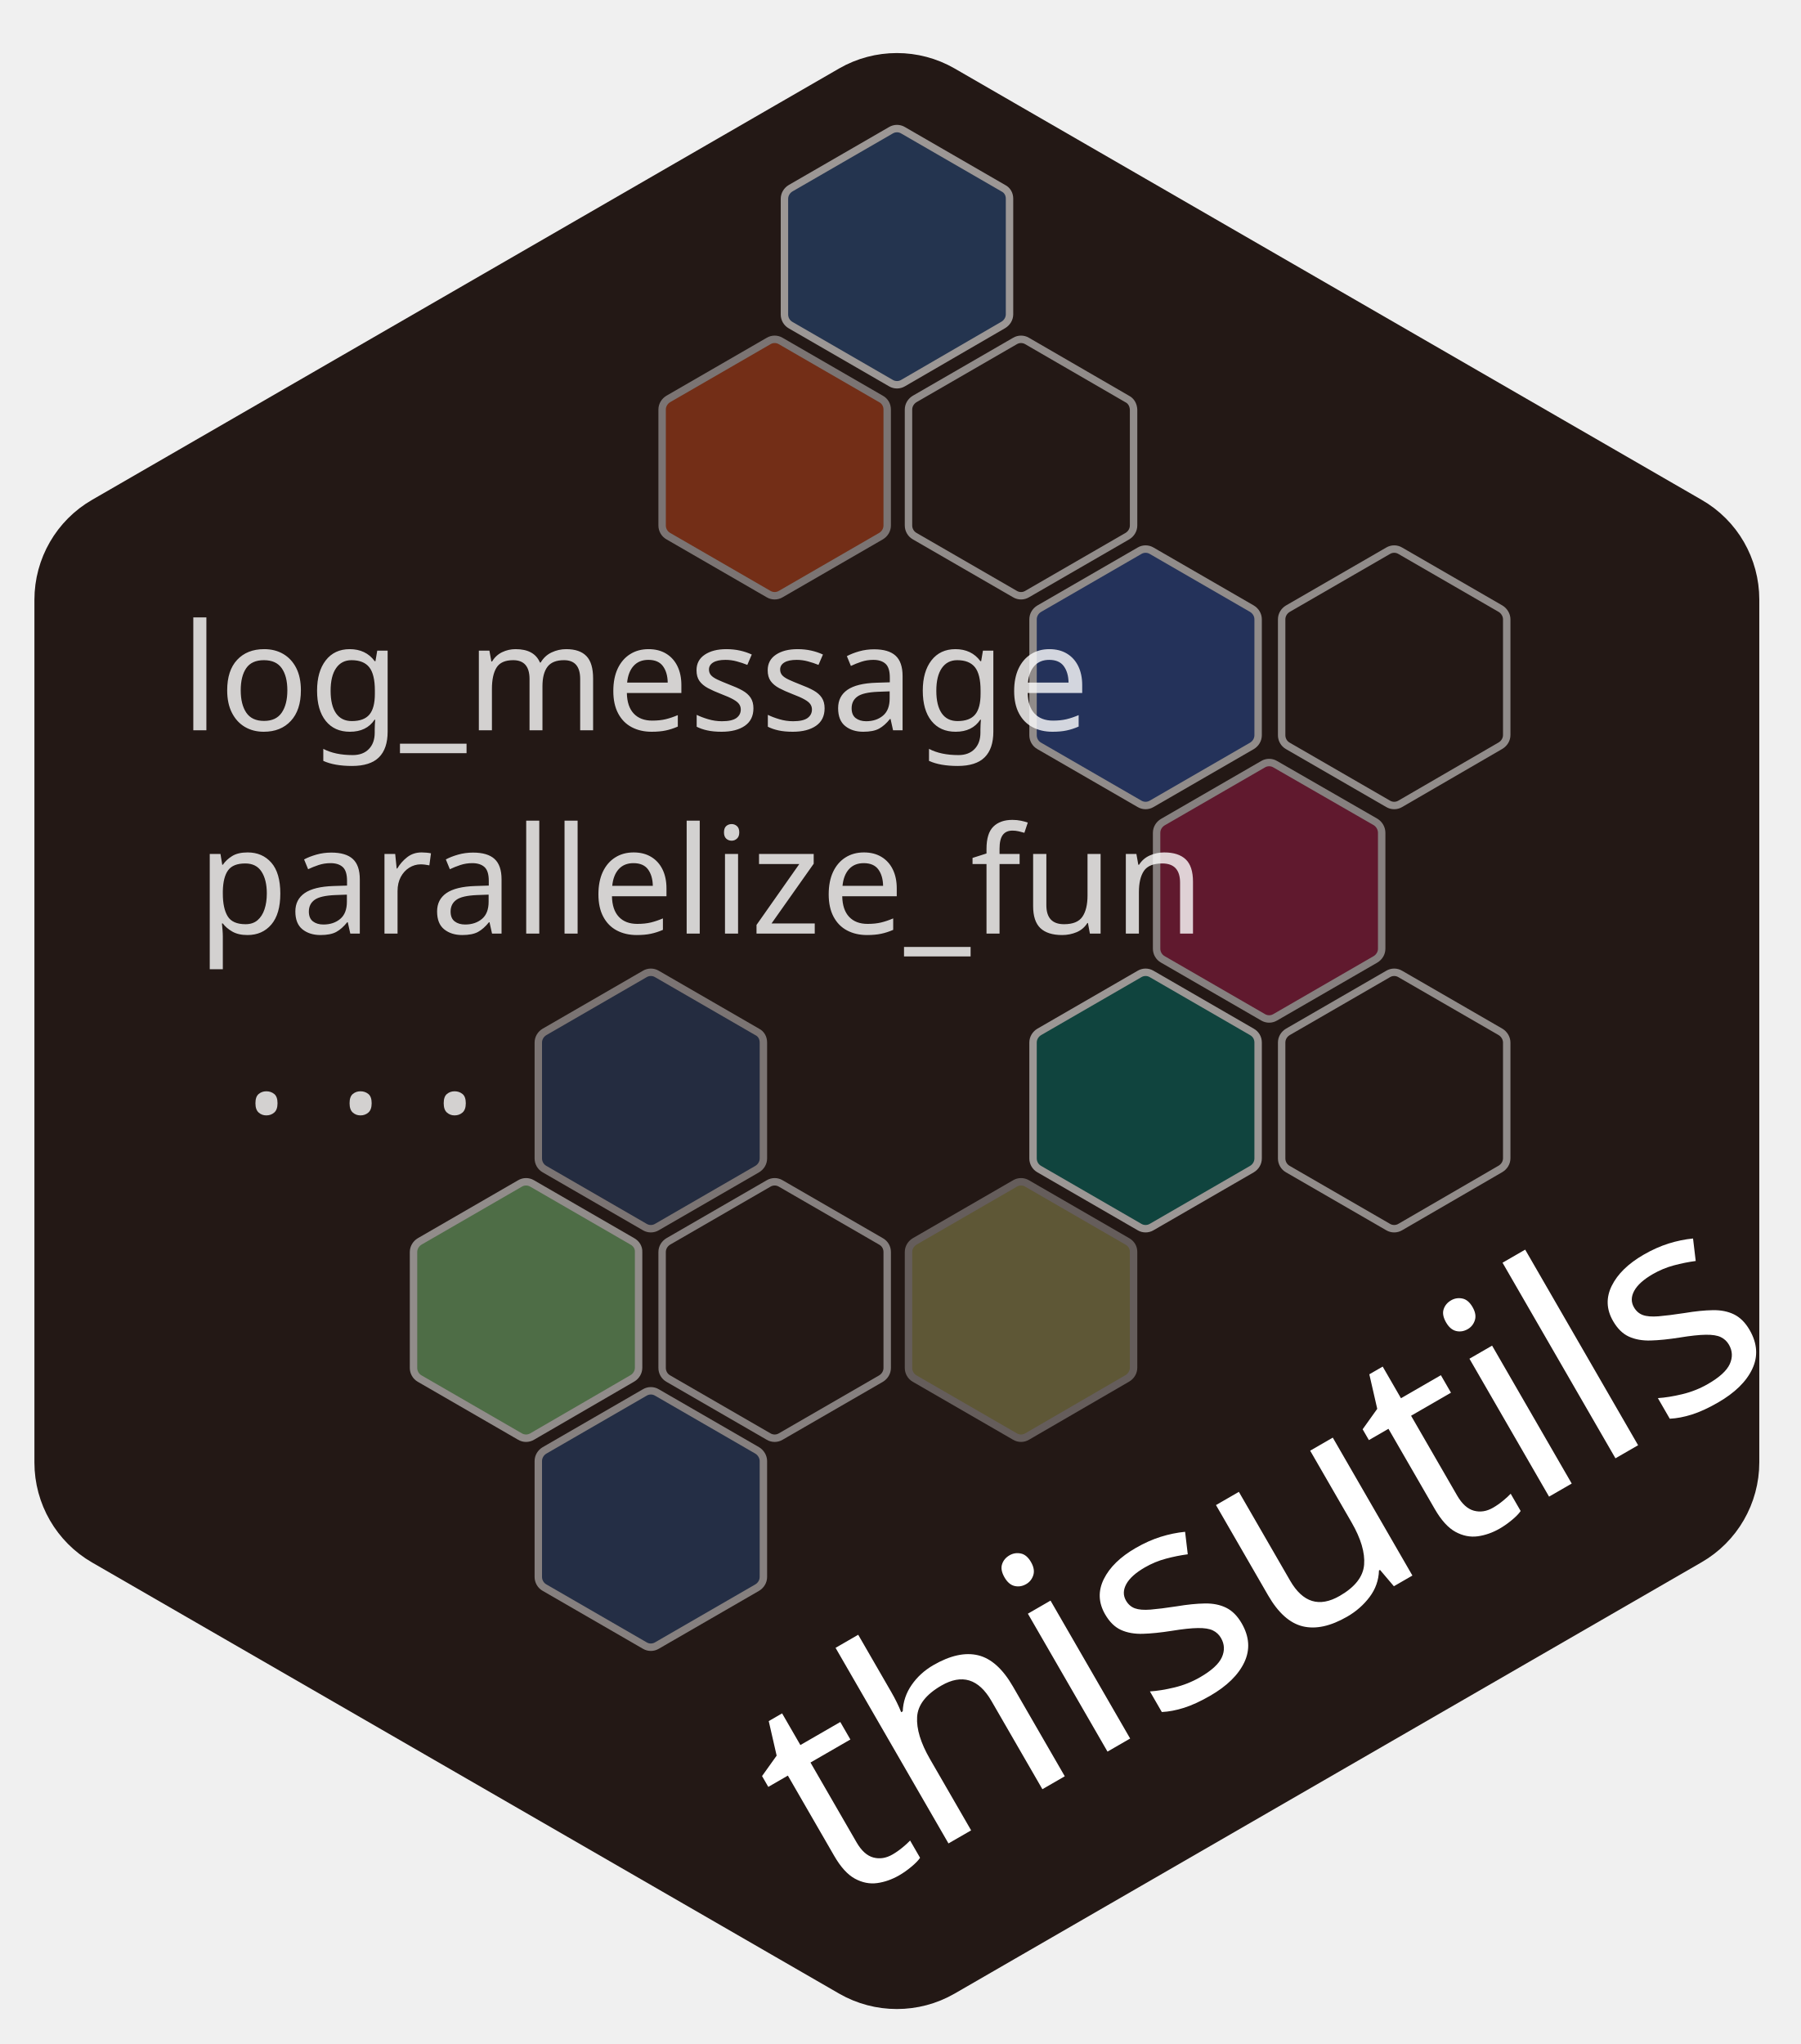
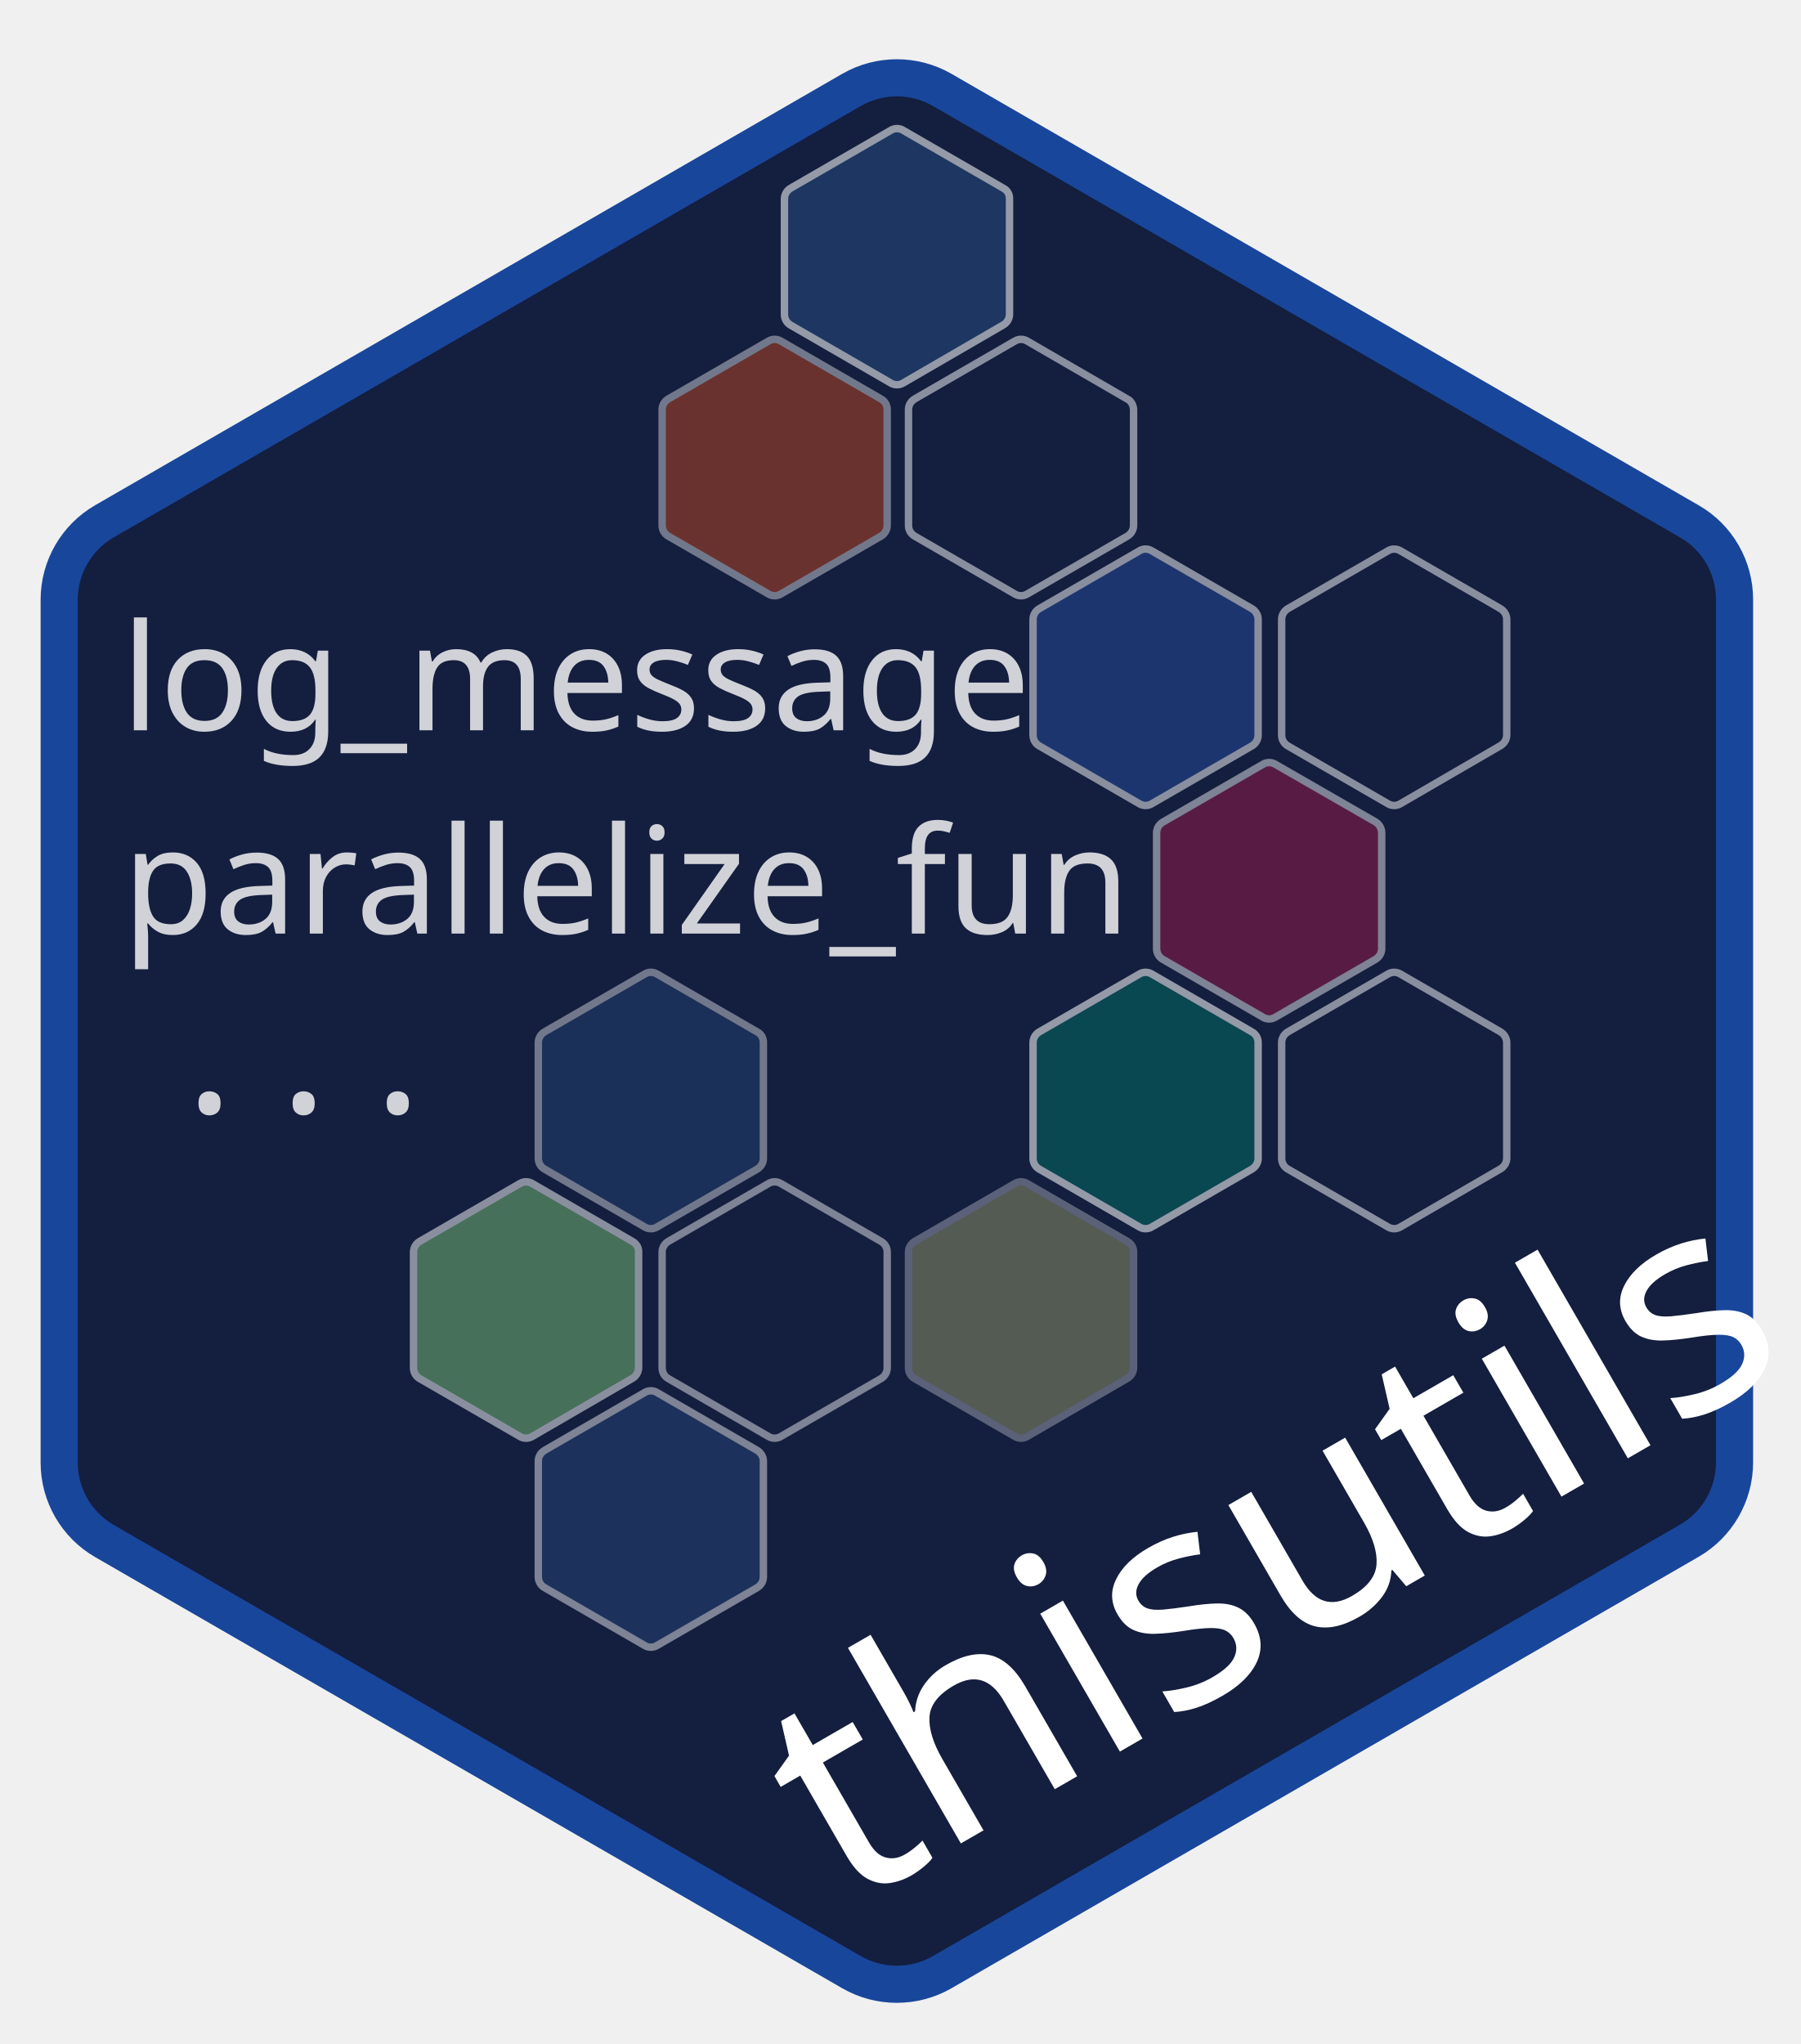
<svg xmlns="http://www.w3.org/2000/svg" version="1.1" id="_图层_1" x="0px" y="0px" viewBox="0 0 727.2 825.4" style="enable-background:new 0 0 727.2 825.4;" xml:space="preserve">
  <style type="text/css">
- 	.st0{fill:#231815;stroke:#231815;stroke-width:20;stroke-linecap:round;stroke-linejoin:round;stroke-miterlimit:10;}
+ 	.st0{fill:#141E3E;stroke:#18469B;stroke-width:15;stroke-linecap:round;stroke-linejoin:round;stroke-miterlimit:10;}
	
		.st1{opacity:0.5;fill:none;stroke:#FFFFFF;stroke-width:3;stroke-linecap:round;stroke-linejoin:round;stroke-miterlimit:10;enable-background:new    ;}
	
		.st2{opacity:0.55;fill:#254A7F;stroke:#FFFFFF;stroke-width:3;stroke-linecap:round;stroke-linejoin:round;stroke-miterlimit:10;enable-background:new    ;}
	
		.st3{opacity:0.4;fill:#EA5119;stroke:#FFFFFF;stroke-width:3;stroke-linecap:round;stroke-linejoin:round;stroke-miterlimit:10;enable-background:new    ;}
	
		.st4{opacity:0.55;fill:#006760;stroke:#FFFFFF;stroke-width:3;stroke-linecap:round;stroke-linejoin:round;stroke-miterlimit:10;enable-background:new    ;}
	
		.st5{opacity:0.45;fill:#AA1A4B;stroke:#FFFFFF;stroke-width:3;stroke-linecap:round;stroke-linejoin:round;stroke-miterlimit:10;enable-background:new    ;}
	
		.st6{opacity:0.3;fill:#E7EA84;stroke:#FFFFFF;stroke-width:3;stroke-linecap:round;stroke-linejoin:round;stroke-miterlimit:10;enable-background:new    ;}
	
		.st7{opacity:0.5;fill:#254C9F;stroke:#FFFFFF;stroke-width:3;stroke-linecap:round;stroke-linejoin:round;stroke-miterlimit:10;enable-background:new    ;}
	
		.st8{opacity:0.4;fill:#254A7F;stroke:#FFFFFF;stroke-width:3;stroke-linecap:round;stroke-linejoin:round;stroke-miterlimit:10;enable-background:new    ;}
	
		.st9{opacity:0.45;fill:none;stroke:#FFFFFF;stroke-width:3;stroke-linecap:round;stroke-linejoin:round;stroke-miterlimit:10;enable-background:new    ;}
	
		.st10{opacity:0.45;fill:#254A7F;stroke:#FFFFFF;stroke-width:3;stroke-linecap:round;stroke-linejoin:round;stroke-miterlimit:10;enable-background:new    ;}
	
		.st11{opacity:0.5;fill:#79C178;stroke:#FFFFFF;stroke-width:3;stroke-linecap:round;stroke-linejoin:round;stroke-miterlimit:10;enable-background:new    ;}
	.st12{opacity:0.8;fill:#FFFFFF;enable-background:new    ;}
- 	.st13{font-family:'TimesNewRomanPS-ItalicMT';}
+ 	.st13{font-family:'Arial-ItalicMT';}
	.st14{font-size:60px;}
- 	.st15{font-family:'TimesNewRomanPS-BoldMT';}
+ 	.st15{font-family:'Arial-BoldMT';}
	.st16{font-size:72px;}
	.st17{fill:#FFFFFF;}
	.st18{font-family:'TimesNewRomanPS-BoldItalicMT';}
	.st19{font-size:120px;}
</style>
  <path class="st0" d="M682.2,210.5L380.5,36.3c-11.3-6.5-25.3-6.5-36.6,0L42.2,210.5c-11.3,6.5-18.3,18.6-18.3,31.7v348.4  c0,13.1,7,25.2,18.3,31.7l301.7,174.1c11.3,6.5,25.3,6.5,36.6,0l301.7-174.2c11.3-6.5,18.3-18.6,18.3-31.7V242.1  C700.5,229.1,693.6,217,682.2,210.5z" />
  <path class="st1" d="M455.2,161.1l-40.4-23.4c-1.5-0.9-3.4-0.9-4.9,0l-40.5,23.4c-1.5,0.9-2.5,2.5-2.5,4.3v46.8  c0,1.7,0.9,3.4,2.5,4.3l40.5,23.4c1.5,0.9,3.4,0.9,4.9,0l40.5-23.4c1.5-0.9,2.5-2.5,2.5-4.3v-46.8  C457.7,163.5,456.8,161.9,455.2,161.1z" />
  <path class="st2" d="M405.2,76l-40.5-23.4c-1.5-0.9-3.4-0.9-4.9,0L319.3,76c-1.5,0.9-2.5,2.5-2.5,4.3V127c0,1.7,0.9,3.4,2.5,4.3  l40.5,23.4c1.5,0.9,3.4,0.9,4.9,0l40.5-23.5c1.5-0.9,2.5-2.5,2.5-4.3V80.2C407.7,78.4,406.8,76.8,405.2,76z" />
  <path class="st3" d="M355.8,161.1l-40.5-23.4c-1.5-0.9-3.4-0.9-4.9,0l-40.5,23.4c-1.5,0.9-2.5,2.5-2.5,4.3v46.8  c0,1.7,0.9,3.4,2.5,4.3l40.5,23.4c1.5,0.9,3.4,0.9,4.9,0l40.5-23.4c1.5-0.9,2.5-2.5,2.5-4.3v-46.8  C358.3,163.5,357.3,161.9,355.8,161.1z" />
  <path class="st4" d="M505.6,416.7l-40.5-23.4c-1.5-0.9-3.4-0.9-4.9,0l-40.5,23.4c-1.5,0.9-2.5,2.5-2.5,4.3v46.8  c0,1.7,0.9,3.4,2.5,4.3l40.5,23.4c1.5,0.9,3.4,0.9,4.9,0l40.5-23.4c1.5-0.9,2.5-2.5,2.5-4.3V421  C508.1,419.2,507.2,417.6,505.6,416.7z" />
  <path class="st5" d="M555.5,331.9L515,308.6c-1.5-0.9-3.4-0.9-4.9,0L469.6,332c-1.5,0.9-2.5,2.5-2.5,4.3v46.8c0,1.7,0.9,3.4,2.5,4.3  l40.5,23.4c1.5,0.9,3.4,0.9,4.9,0l40.5-23.4c1.5-0.9,2.5-2.5,2.5-4.3v-46.8C558,334.5,557,332.8,555.5,331.9z" />
  <path class="st1" d="M606,416.7l-40.5-23.4c-1.5-0.9-3.4-0.9-4.9,0l-40.5,23.4c-1.5,0.9-2.5,2.5-2.5,4.3v46.8c0,1.7,0.9,3.4,2.5,4.3  l40.5,23.4c1.5,0.9,3.4,0.9,4.9,0L606,472c1.5-0.9,2.5-2.5,2.5-4.3V421C608.5,419.3,607.5,417.6,606,416.7z" />
  <path class="st6" d="M455.3,501.3l-40.5-23.4c-1.5-0.9-3.4-0.9-4.9,0l-40.5,23.4c-1.5,0.9-2.5,2.5-2.5,4.3v46.8  c0,1.7,0.9,3.4,2.5,4.3l40.5,23.4c1.5,0.9,3.4,0.9,4.9,0l40.5-23.5c1.5-0.9,2.5-2.5,2.5-4.3v-46.8  C457.8,503.8,456.9,502.2,455.3,501.3z" />
  <path class="st7" d="M505.6,245.8l-40.5-23.4c-1.5-0.9-3.4-0.9-4.9,0l-40.5,23.4c-1.5,0.9-2.5,2.5-2.5,4.3v46.8  c0,1.7,0.9,3.4,2.5,4.3l40.5,23.4c1.5,0.9,3.4,0.9,4.9,0l40.5-23.4c1.5-0.9,2.5-2.5,2.5-4.3v-46.8  C508.1,248.3,507.1,246.7,505.6,245.8z" />
  <path class="st8" d="M305.8,416.7l-40.5-23.4c-1.5-0.9-3.4-0.9-4.9,0l-40.5,23.4c-1.5,0.9-2.5,2.5-2.5,4.3v46.8  c0,1.7,0.9,3.4,2.5,4.3l40.5,23.4c1.5,0.9,3.4,0.9,4.9,0l40.5-23.4c1.5-0.9,2.5-2.5,2.5-4.3V421  C308.3,419.1,307.4,417.5,305.8,416.7z" />
  <path class="st9" d="M355.8,501.3l-40.5-23.4c-1.5-0.9-3.4-0.9-4.9,0l-40.5,23.4c-1.5,0.9-2.5,2.5-2.5,4.3v46.8  c0,1.7,0.9,3.4,2.5,4.3l40.5,23.4c1.5,0.9,3.4,0.9,4.9,0l40.5-23.4c1.5-0.9,2.5-2.5,2.5-4.3v-46.8  C358.3,503.8,357.4,502.2,355.8,501.3z" />
  <path class="st10" d="M305.8,585.7l-40.5-23.4c-1.5-0.9-3.4-0.9-4.9,0l-40.5,23.4c-1.5,0.9-2.5,2.5-2.5,4.3v46.8  c0,1.7,0.9,3.4,2.5,4.3l40.5,23.4c1.5,0.9,3.4,0.9,4.9,0l40.5-23.4c1.5-0.9,2.5-2.5,2.5-4.3V590  C308.3,588.3,307.3,586.6,305.8,585.7z" />
  <path class="st11" d="M255.4,501.3l-40.5-23.4c-1.5-0.9-3.4-0.9-4.9,0l-40.5,23.4c-1.5,0.9-2.5,2.5-2.5,4.3v46.8  c0,1.7,0.9,3.4,2.5,4.3l40.5,23.4c1.5,0.9,3.4,0.9,4.9,0l40.5-23.5c1.5-0.9,2.5-2.5,2.5-4.3v-46.7C258,503.8,257,502.2,255.4,501.3z  " />
-   <text transform="matrix(1 0 0 1 72.9726 294.9012)" class="st12 st13 st14">log_message</text>
-   <text transform="matrix(1 0 0 1 79.6156 376.9901)" class="st12 st13 st14">parallelize_fun</text>
-   <text transform="matrix(1 0 0 1 97.9726 449.3999)" class="st12 st15 st16">. . .</text>
-   <text transform="matrix(0.866 -0.5 0.5 0.866 336.6957 771.1688)" class="st17 st18 st19">thisutils</text>
+   <text transform="matrix(1 0 0 1 48.9726 294.9012)" class="st12 st13 st14">log_message</text>
+   <text transform="matrix(1 0 0 1 49.452 376.9901)" class="st12 st13 st14">parallelize_fun</text>
+   <text transform="matrix(1 0 0 1 74.9726 449.3999)" class="st12 st15 st16">. . .</text>
+   <text transform="matrix(0.866 -0.5 0.5 0.866 341.6957 771.1688)" class="st17 st18 st19">thisutils</text>
  <path class="st1" d="M606,245.8l-40.5-23.4c-1.5-0.9-3.4-0.9-4.9,0l-40.5,23.4c-1.5,0.9-2.5,2.5-2.5,4.3v46.8c0,1.7,0.9,3.4,2.5,4.3  l40.5,23.4c1.5,0.9,3.4,0.9,4.9,0l40.5-23.5c1.5-0.9,2.5-2.5,2.5-4.3v-46.7C608.5,248.4,607.5,246.7,606,245.8z" />
</svg>
